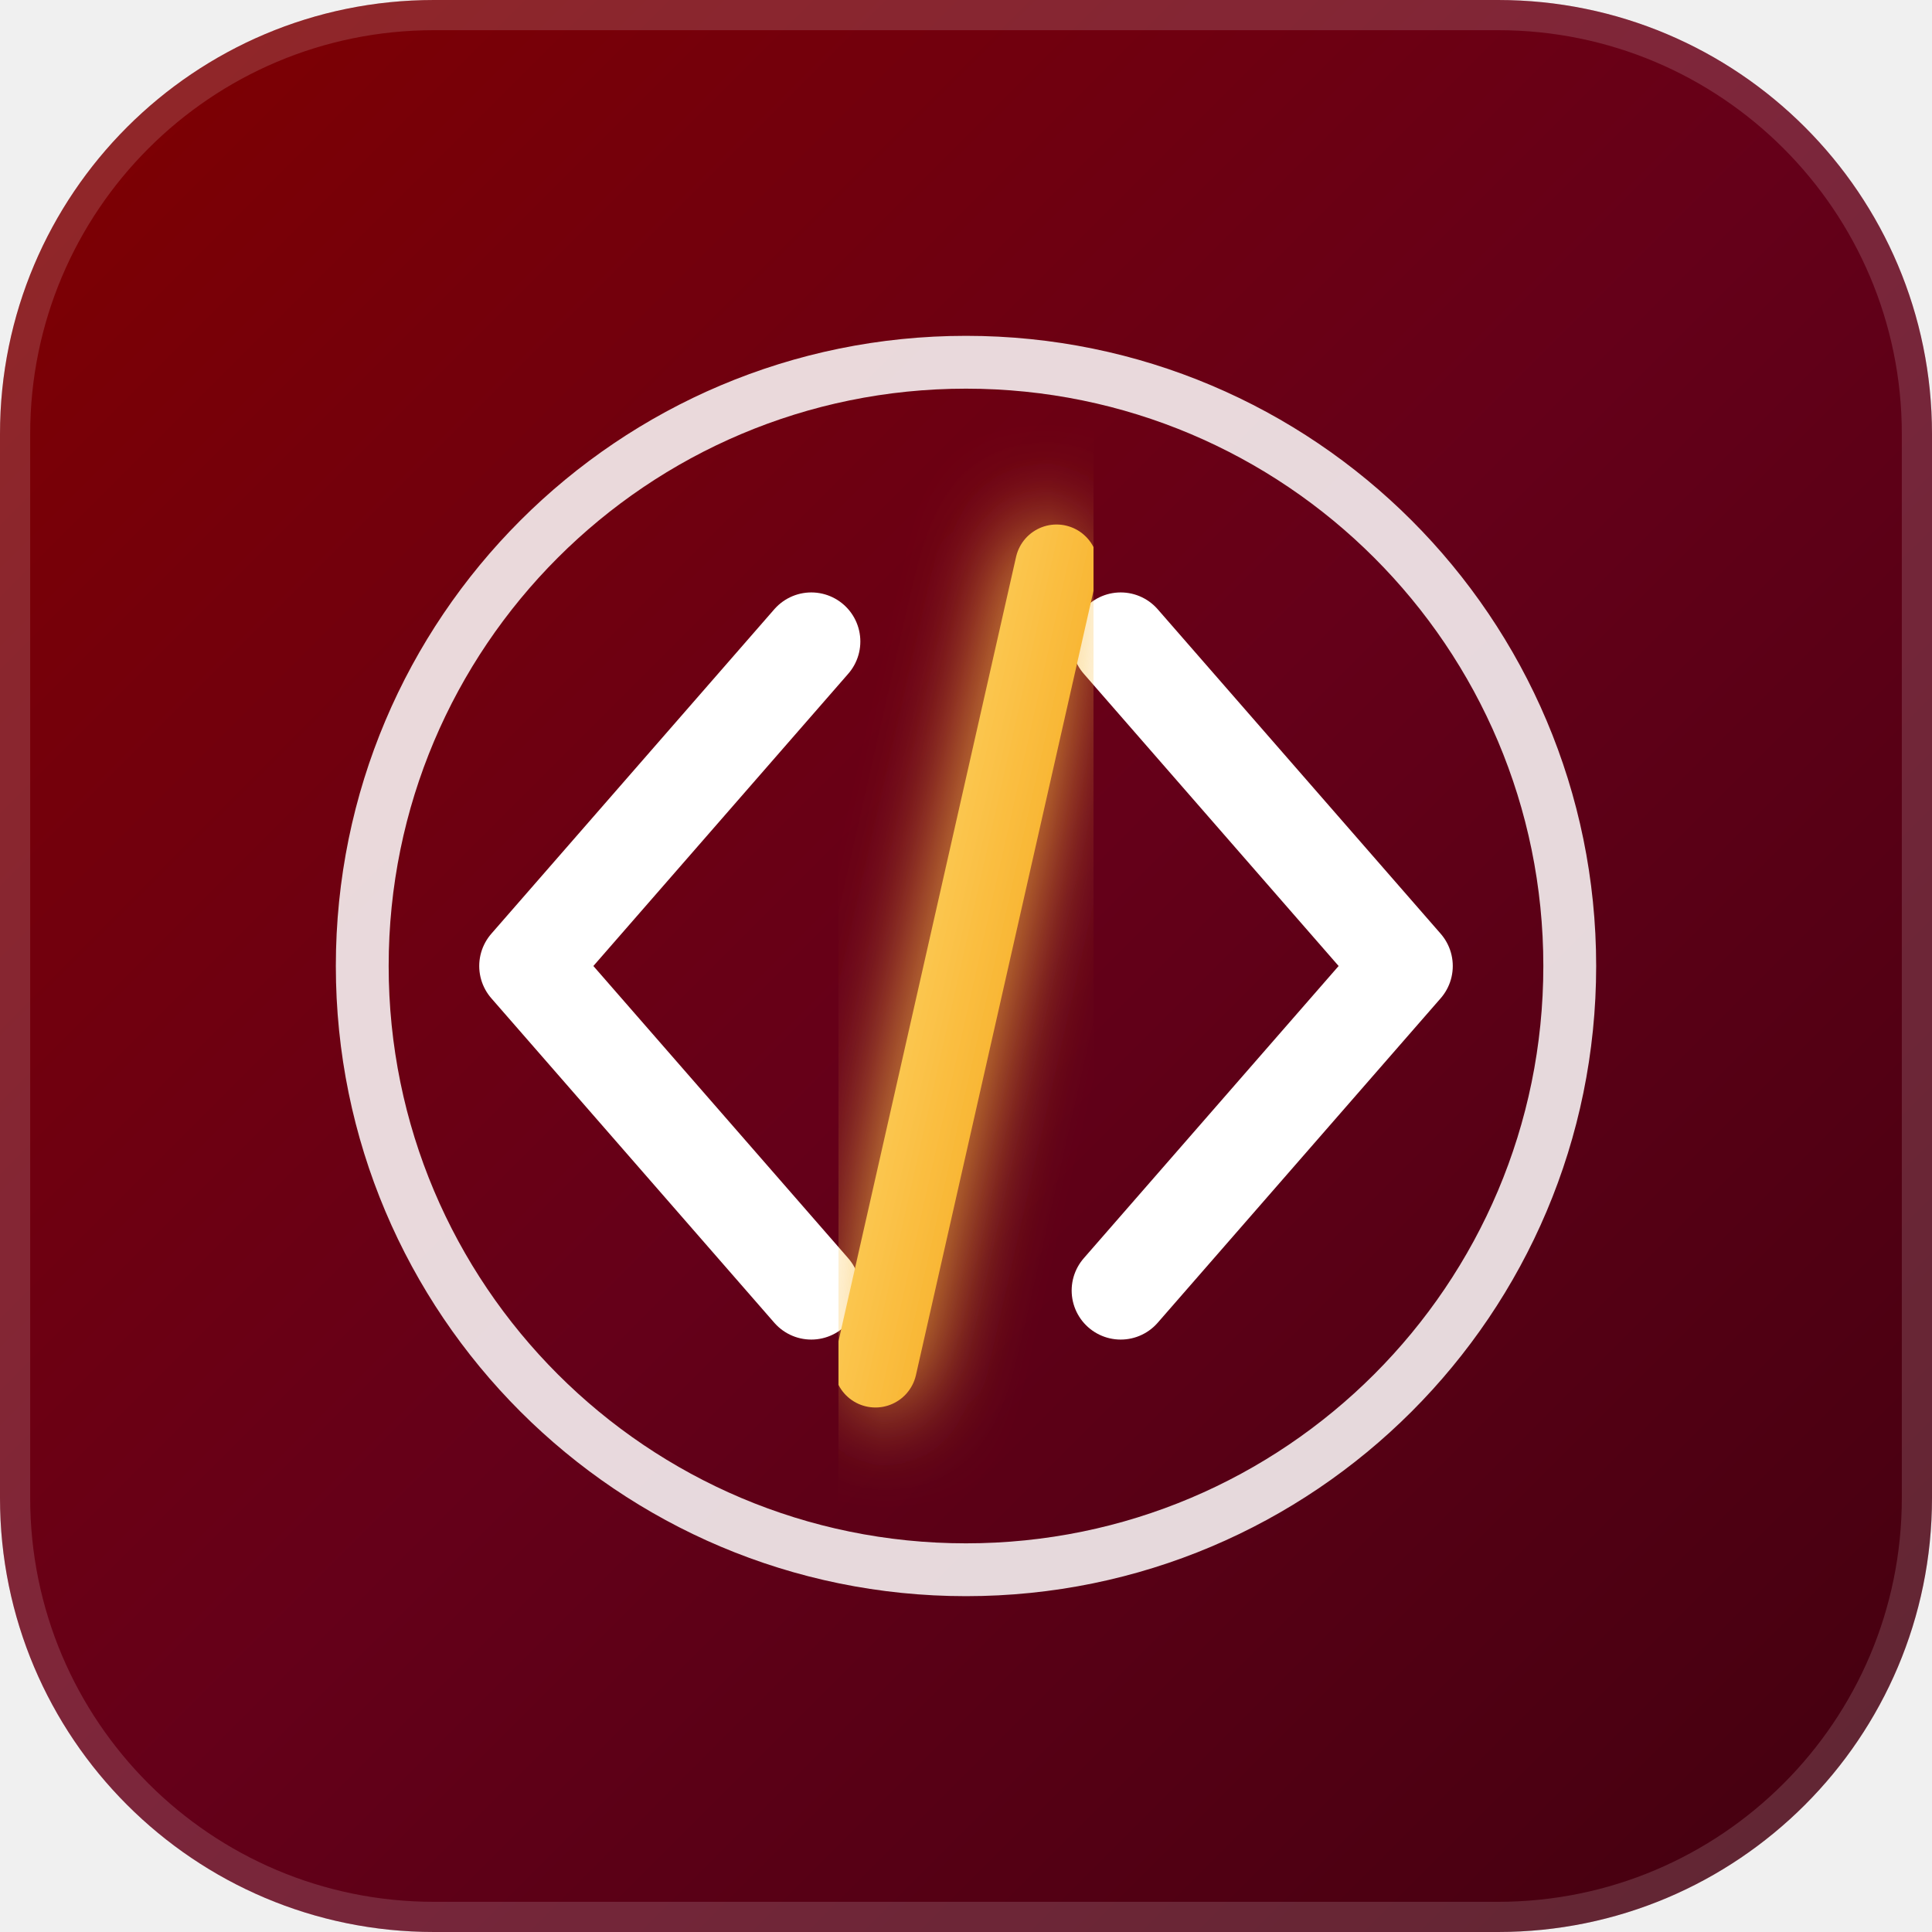
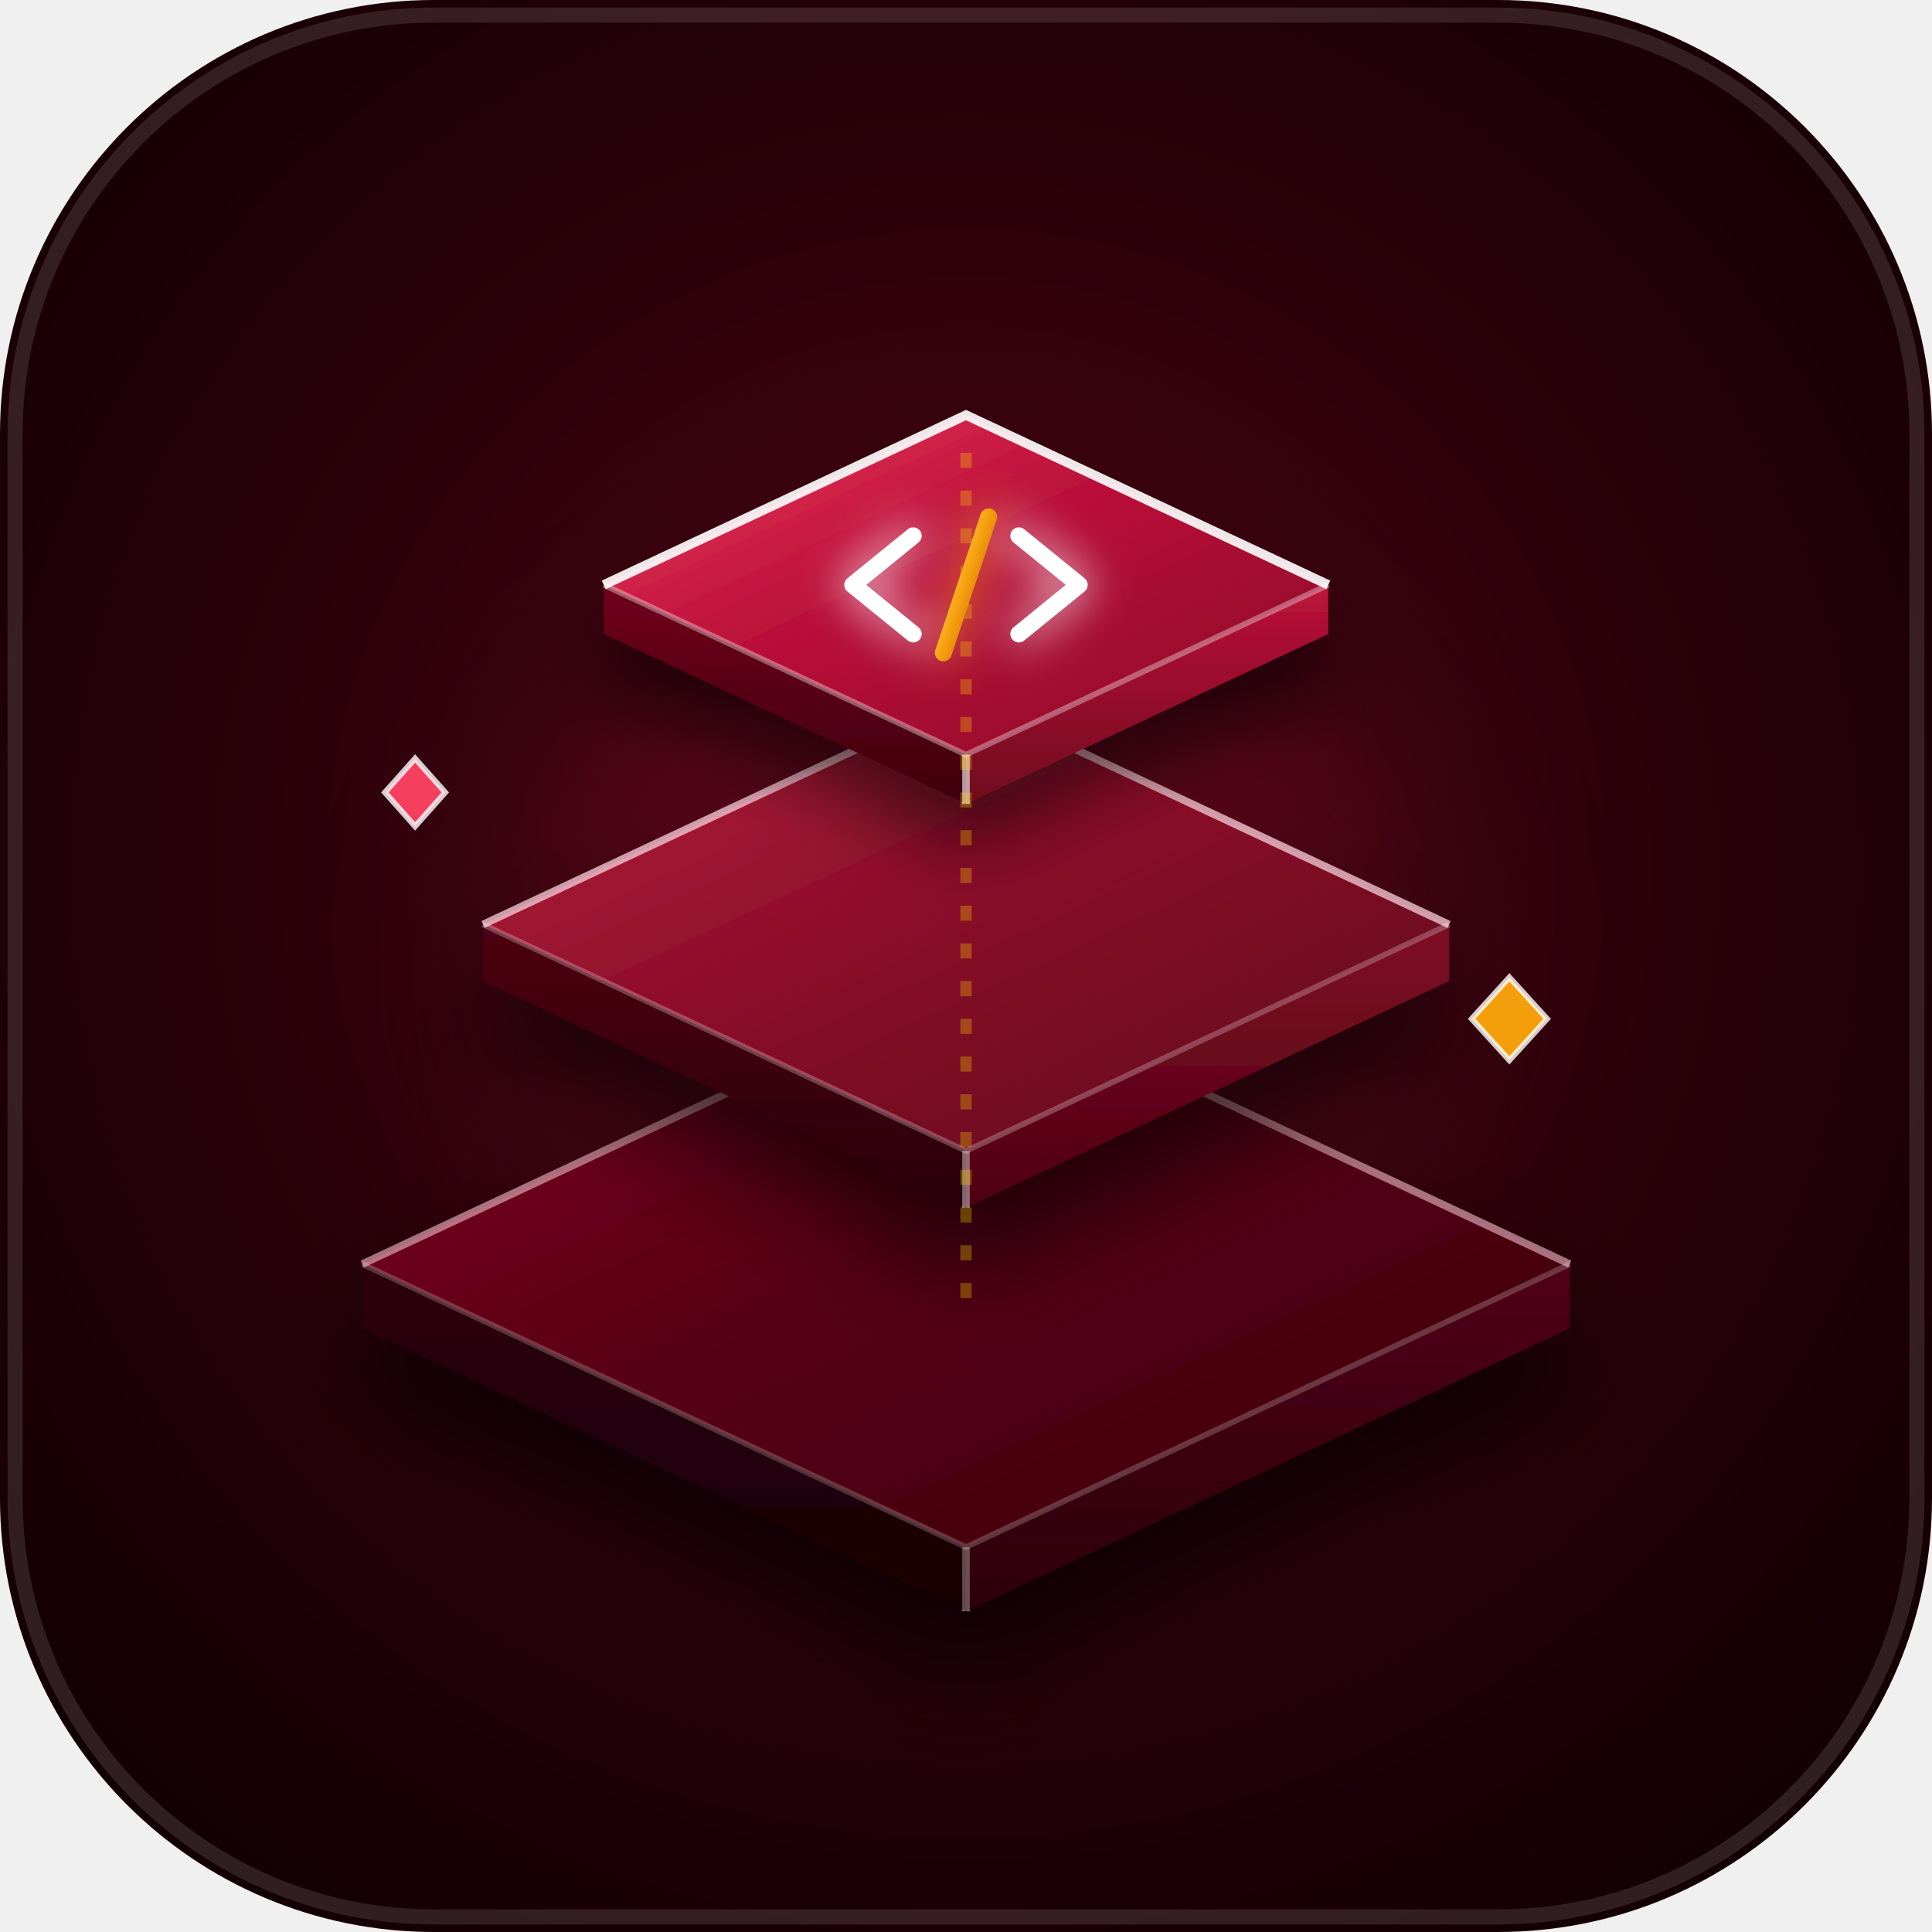
<svg xmlns="http://www.w3.org/2000/svg" viewBox="0 0 512 512" width="100%" height="100%">
  <defs>
-     <linearGradient id="bgGrad" x1="0%" y1="0%" x2="100%" y2="100%">
-       <stop offset="0%" stop-color="#800000" />
-       <stop offset="50%" stop-color="#650019" />
-       <stop offset="100%" stop-color="#42000f" />
+     <radialGradient id="bgGrad" cx="50%" cy="45%" r="65%">
+       <stop offset="0%" stop-color="#550316" />
+       <stop offset="55%" stop-color="#2a010a" />
+       <stop offset="100%" stop-color="#120004" />
+     </radialGradient>
+     <radialGradient id="rubyGlow" cx="50%" cy="50%" r="50%">
+       <stop offset="0%" stop-color="#e11d48" stop-opacity="0.35" />
+       <stop offset="60%" stop-color="#9f1239" stop-opacity="0.12" />
+       <stop offset="100%" stop-color="#000000" stop-opacity="0" />
+     </radialGradient>
+     <linearGradient id="t1Top" x1="0%" y1="0%" x2="100%" y2="100%">
+       <stop offset="0%" stop-color="#800923" />
+       <stop offset="50%" stop-color="#550314" />
+       <stop offset="100%" stop-color="#3b020d" />
    </linearGradient>
-     <linearGradient id="goldGrad" x1="0%" y1="0%" x2="100%" y2="100%">
-       <stop offset="0%" stop-color="#ffdf79" />
-       <stop offset="100%" stop-color="#f59e0b" />
+     <linearGradient id="t1Left" x1="0%" y1="0%" x2="0%" y2="100%">
+       <stop offset="0%" stop-color="#2d010a" />
+       <stop offset="100%" stop-color="#180005" />
    </linearGradient>
-     <filter id="glow" x="-20%" y="-20%" width="140%" height="140%">
-       <feGaussianBlur stdDeviation="12" result="blur" />
+     <linearGradient id="t1Right" x1="0%" y1="0%" x2="0%" y2="100%">
+       <stop offset="0%" stop-color="#500416" />
+       <stop offset="100%" stop-color="#2c020b" />
+     </linearGradient>
+     <linearGradient id="t2Top" x1="0%" y1="0%" x2="100%" y2="100%">
+       <stop offset="0%" stop-color="#b91c3d" />
+       <stop offset="50%" stop-color="#880e28" />
+       <stop offset="100%" stop-color="#5a0418" />
+     </linearGradient>
+     <linearGradient id="t2Left" x1="0%" y1="0%" x2="0%" y2="100%">
+       <stop offset="0%" stop-color="#4d0312" />
+       <stop offset="100%" stop-color="#290108" />
+     </linearGradient>
+     <linearGradient id="t2Right" x1="0%" y1="0%" x2="0%" y2="100%">
+       <stop offset="0%" stop-color="#800a24" />
+       <stop offset="100%" stop-color="#4e0314" />
+     </linearGradient>
+     <linearGradient id="t3Top" x1="0%" y1="0%" x2="100%" y2="100%">
+       <stop offset="0%" stop-color="#f43f5e" />
+       <stop offset="40%" stop-color="#be123c" />
+       <stop offset="100%" stop-color="#880824" />
+     </linearGradient>
+     <linearGradient id="t3Left" x1="0%" y1="0%" x2="0%" y2="100%">
+       <stop offset="0%" stop-color="#70061c" />
+       <stop offset="100%" stop-color="#3e020d" />
+     </linearGradient>
+     <linearGradient id="t3Right" x1="0%" y1="0%" x2="0%" y2="100%">
+       <stop offset="0%" stop-color="#bd133a" />
+       <stop offset="100%" stop-color="#6f071e" />
+     </linearGradient>
+     <linearGradient id="goldBeam" x1="0%" y1="0%" x2="100%" y2="100%">
+       <stop offset="0%" stop-color="#fef08a" />
+       <stop offset="50%" stop-color="#f59e0b" />
+       <stop offset="100%" stop-color="#b45309" />
+     </linearGradient>
+     <filter id="layerShadow" x="-30%" y="-30%" width="160%" height="160%">
+       <feDropShadow dx="0" dy="16" stdDeviation="14" flood-color="#000000" flood-opacity="0.65" />
+     </filter>
+     <filter id="topShadow" x="-30%" y="-30%" width="160%" height="160%">
+       <feDropShadow dx="0" dy="12" stdDeviation="10" flood-color="#000000" flood-opacity="0.55" />
+     </filter>
+     <filter id="coreGlow" x="-50%" y="-50%" width="200%" height="200%">
+       <feGaussianBlur stdDeviation="6" result="blur" />
      <feComposite in="SourceGraphic" in2="blur" operator="over" />
    </filter>
  </defs>
  <rect width="512" height="512" rx="115" fill="url(#bgGrad)" />
-   <rect width="504" height="504" x="4" y="4" rx="111" fill="none" stroke="rgba(255, 255, 255, 0.15)" stroke-width="8" />
-   <circle cx="256" cy="256" r="160" fill="none" stroke="rgba(255, 255, 255, 0.85)" stroke-width="14" stroke-linecap="round" />
-   <path d="M 215 170 L 140 256 L 215 342" fill="none" stroke="#ffffff" stroke-width="26" stroke-linecap="round" stroke-linejoin="round" />
-   <path d="M 297 170 L 372 256 L 297 342" fill="none" stroke="#ffffff" stroke-width="26" stroke-linecap="round" stroke-linejoin="round" />
-   <line x1="280" y1="150" x2="232" y2="362" stroke="url(#goldGrad)" stroke-width="22" stroke-linecap="round" filter="url(#glow)" />
+   <rect width="504" height="504" x="4" y="4" rx="111" fill="none" stroke="rgba(255, 255, 255, 0.12)" stroke-width="4" />
+   <ellipse cx="256" cy="260" rx="180" ry="160" fill="url(#rubyGlow)" />
+   <g filter="url(#layerShadow)">
+     <polygon points="96,335  256,410  256,427  96,352" fill="url(#t1Left)" />
+     <polygon points="256,410 416,335  416,352  256,427" fill="url(#t1Right)" />
+     <polygon points="256,260 416,335 256,410 96,335" fill="url(#t1Top)" />
+     <polyline points="96,335 256,260 416,335" fill="none" stroke="rgba(255, 200, 215, 0.55)" stroke-width="2" />
+     <polyline points="96,335 256,410 416,335" fill="none" stroke="rgba(255, 255, 255, 0.2)" stroke-width="1.5" />
+     <line x1="256" y1="410" x2="256" y2="427" stroke="rgba(255, 255, 255, 0.3)" stroke-width="2" />
+   </g>
+   <g filter="url(#layerShadow)">
+     <polygon points="128,245  256,305  256,320  128,260" fill="url(#t2Left)" />
+     <polygon points="256,305 384,245  384,260  256,320" fill="url(#t2Right)" />
+     <polygon points="256,185 384,245 256,305 128,245" fill="url(#t2Top)" />
+     <polyline points="128,245 256,185 384,245" fill="none" stroke="rgba(255, 220, 230, 0.7)" stroke-width="2" />
+     <polyline points="128,245 256,305 384,245" fill="none" stroke="rgba(255, 255, 255, 0.25)" stroke-width="1.5" />
+     <line x1="256" y1="305" x2="256" y2="320" stroke="rgba(255, 255, 255, 0.4)" stroke-width="2" />
+   </g>
+   <g filter="url(#topShadow)">
+     <polygon points="160,155  256,200  256,213  160,168" fill="url(#t3Left)" />
+     <polygon points="256,200 352,155  352,168  256,213" fill="url(#t3Right)" />
+     <polygon points="256,110 352,155 256,200 160,155" fill="url(#t3Top)" />
+     <polyline points="160,155 256,110 352,155" fill="none" stroke="rgba(255, 255, 255, 0.9)" stroke-width="2.5" />
+     <polyline points="160,155 256,200 352,155" fill="none" stroke="rgba(255, 255, 255, 0.35)" stroke-width="1.5" />
+     <line x1="256" y1="200" x2="256" y2="213" stroke="rgba(255, 255, 255, 0.6)" stroke-width="2" />
+   </g>
+   <line x1="256" y1="120" x2="256" y2="350" stroke="rgba(255, 215, 0, 0.3)" stroke-width="3" stroke-dasharray="4,6" />
+   <g filter="url(#coreGlow)">
+     <path d="M 242 142 L 226 155 L 242 168" fill="none" stroke="#ffffff" stroke-width="4.5" stroke-linecap="round" stroke-linejoin="round" />
+     <path d="M 270 142 L 286 155 L 270 168" fill="none" stroke="#ffffff" stroke-width="4.5" stroke-linecap="round" stroke-linejoin="round" />
+     <line x1="262" y1="137" x2="250" y2="173" stroke="url(#goldBeam)" stroke-width="4.5" stroke-linecap="round" />
+   </g>
+   <g transform="translate(110, 210)">
+     <polygon points="0,-9 8,0 0,9 -8,0" fill="#f43f5e" stroke="rgba(255, 255, 255, 0.8)" stroke-width="1.5" />
+   </g>
+   <g transform="translate(400, 270)">
+     <polygon points="0,-11 10,0 0,11 -10,0" fill="#f59e0b" stroke="rgba(255, 255, 255, 0.8)" stroke-width="1.5" />
+   </g>
</svg>
